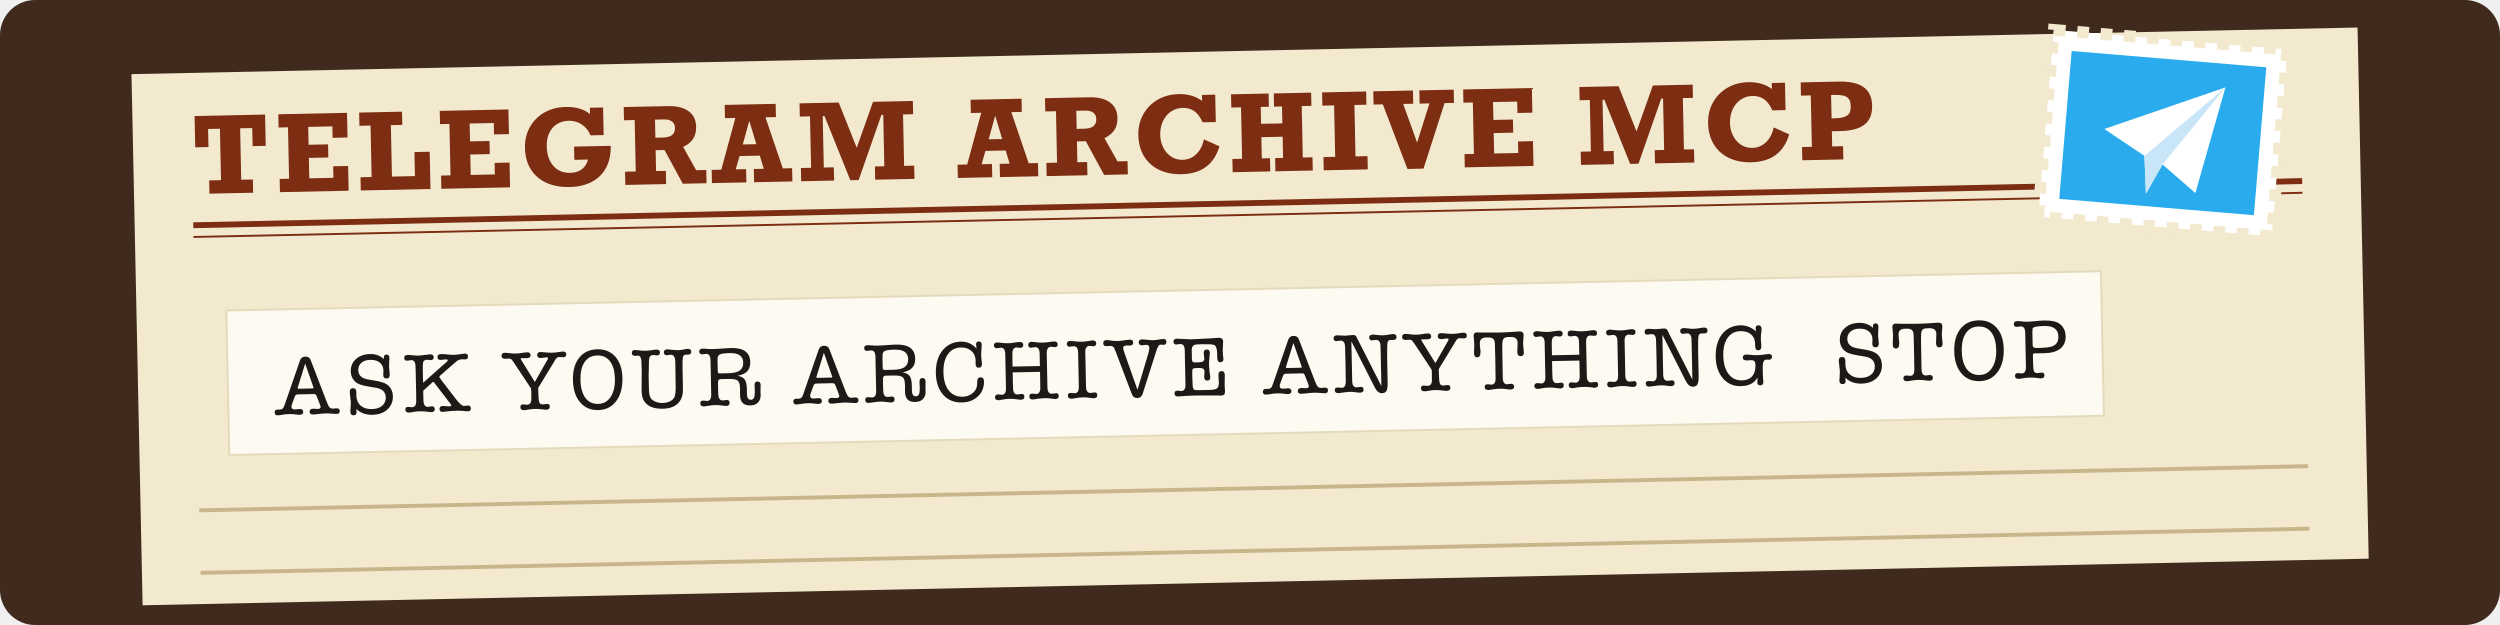
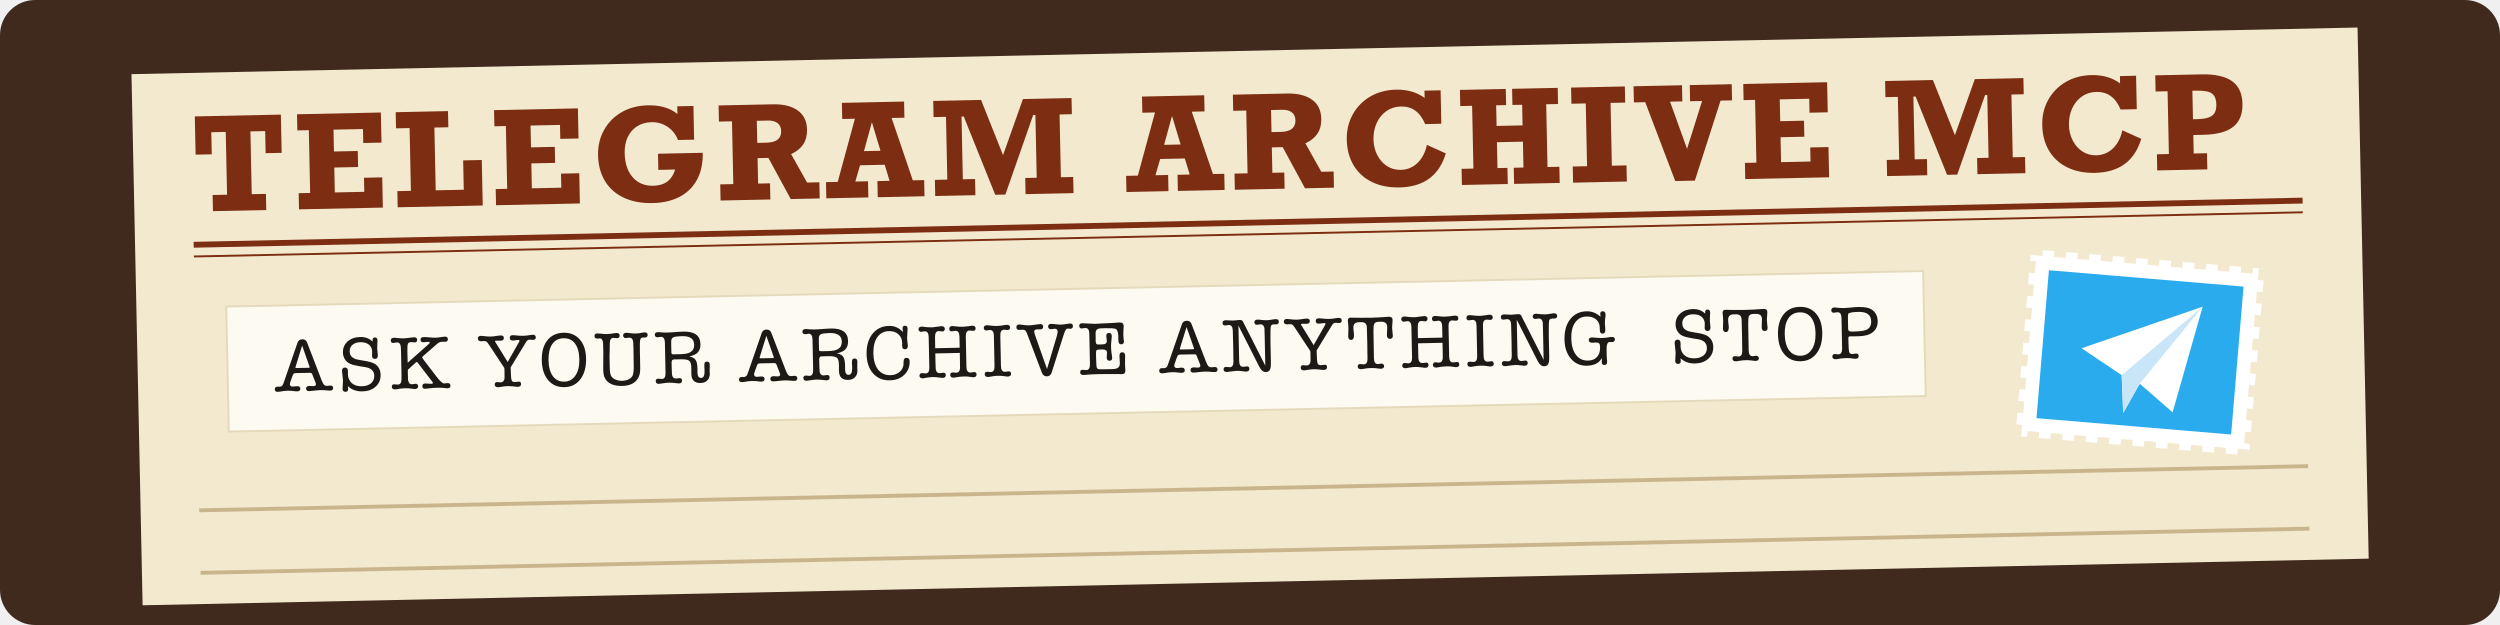
<svg xmlns="http://www.w3.org/2000/svg" viewBox="0 0 1280 320" width="1280" height="320" role="img" aria-label="Telegram Archive MCP: let any AI agent search your Telegram archive">
  <defs>
    <path id="rockwellbold0" d="M1180 901V1251H946V256H1171V0H326V256H555V1251H326V901H70V1507H1434V901Z" />
    <path id="rockwellbold1" d="M1114 1030V1251H647V905H1024V651H647V256H1114V479H1403V0H74V256H256V1251H74V1507H1403V1030Z" />
+     <path id="rockwellbold10" d="M571 1251 825 498 1079 1251H889V1507H1554V1251H1372L938 -8H627L178 1251H-2V1507H766V1251Z" />
+     <path id="rockwellbold11" d="M1440 1028Q1440 782 1286 666Q1133 549 809 549H651V256H862V0H68V256H258V1251H68V1507H801Q1124 1507 1282 1390Q1440 1272 1440 1028ZM1026 1028Q1026 1122 988 1172Q950 1221 878 1236Q807 1251 713 1251H651V799H713Q838 799 906 824Q975 850 1000 899Q1026 948 1026 1028Z" />
    <path id="rockwellbold2" d="M651 1251V256H1096V721H1391V0H43V256H258V1251H43V1507H872V1251Z" />
    <path id="rockwellbold3" d="M1384 1384V1507H1640V973H1384Q1337 1106 1224 1185Q1110 1264 971 1264Q842 1264 742 1204Q643 1145 589 1036Q535 928 535 784Q535 539 654 398Q772 256 979 256Q1116 256 1204 320Q1292 385 1329 506H1063V762H1772Q1772 516 1674 341Q1577 166 1394 74Q1212 -18 958 -18Q702 -18 510 75Q319 168 216 343Q113 518 113 758Q113 983 218 1159Q322 1335 504 1434Q686 1532 915 1532Q1217 1532 1384 1384Z" />
    <path id="rockwellbold4" d="M1444 1096Q1444 958 1380 864Q1315 770 1184 711L1427 256H1622V0H1163L823 659H651V256H840V0H51V256H258V1251H51V1507H911Q1161 1507 1302 1402Q1444 1296 1444 1096ZM1034 1079Q1034 1165 979 1208Q924 1251 829 1251H651V901H795Q1034 901 1034 1079Z" />
    <path id="rockwellbold5" d="M1057 1251 1372 256H1552V0H811V256H1004L932 512H541L461 256H662V0H-4V256H182L475 1251H274V1507H1260V1251ZM743 1190 608 735H870Z" />
    <path id="rockwellbold6" d="M1481 1507H2251V1251H2056V256H2251V0H1491V256H1673V1251H1638L1171 0H1010L537 1251H502V256H696V0H59V256H256V1251H59V1507H817L1147 625Z" />
    <path id="rockwellbold7" d="M1356 1391V1507H1612V977H1356Q1243 1264 979 1264Q848 1264 746 1196Q645 1128 588 1010Q532 893 532 750Q532 616 586 504Q639 393 735 326Q831 260 956 260Q1110 260 1224 366Q1337 473 1376 647L1673 506Q1505 -18 928 -18Q680 -18 494 77Q309 172 209 347Q109 522 109 756Q109 977 212 1154Q315 1331 496 1432Q678 1532 903 1532Q1176 1532 1356 1391Z" />
    <path id="rockwellbold8" d="M639 1251V924H1051V1251H897V1507H1620V1251H1432V256H1620V0H897V256H1051V666H639V256H797V0H70V256H258V1251H70V1507H797V1251Z" />
    <path id="rockwellbold9" d="M651 1251V256H883V0H31V256H258V1251H31V1507H883V1251Z" />
-     <path id="rockwellbold10" d="M571 1251 825 498 1079 1251H889V1507H1554V1251H1372L938 -8H627L178 1251H-2V1507H766V1251Z" />
-     <path id="rockwellbold11" d="M1440 1028Q1440 782 1286 666Q1133 549 809 549H651V256H862V0H68V256H258V1251H68V1507H801Q1124 1507 1282 1390Q1440 1272 1440 1028ZM1026 1028Q1026 1122 988 1172Q950 1221 878 1236Q807 1251 713 1251H651V799H713Q838 799 906 824Q975 850 1000 899Q1026 948 1026 1028Z" />
    <path id="typewriter12" d="M523 113 487 211Q481 227 474 231Q468 235 448 235H270Q250 235 242 228Q235 221 223 190L194 113Q190 102 190 92Q190 60 229 60Q239 60 258 62Q276 64 285 64Q326 64 326 29Q326 -4 281 -4Q273 -4 259 -2L209 5Q195 7 163 7Q128 7 114 5L72 -1Q44 -5 31 -5Q-8 -5 -8 28Q-8 63 30 63Q38 63 42 62H55Q82 62 96 83Q102 91 116 130L302 633Q318 675 365 675Q411 675 426 633L605 137Q622 90 636 75Q650 60 676 60Q684 60 688 61Q716 63 716 63Q754 63 754 31Q754 -3 716 -3Q705 -3 687 -1Q624 6 593 6Q556 6 473 -2Q452 -4 441 -4Q401 -4 401 30Q401 64 445 64Q454 64 472 62Q489 60 498 60Q531 60 531 87Q531 91 523 113ZM451 317 361 593 269 317Q267 311 267 310Q267 301 282 301H441Q453 301 453 309Q453 311 451 317Z" />
    <path id="typewriter13" d="M307 689Q405 689 467 626V640Q467 679 498 679Q532 679 532 636V630Q532 628 529 600Q526 572 526 533Q526 528 528 501L531 461Q532 456 532 447Q532 399 495 399Q456 399 456 439Q456 444 456 444L458 471Q459 485 459 493Q459 553 418 587Q378 621 307 621Q242 621 204 589Q165 557 165 503Q165 440 222 410Q254 394 334 381Q453 362 497 329Q563 280 563 190Q563 96 496 37Q428 -22 321 -22Q207 -22 132 50Q132 46 133 41Q133 36 133 35Q135 19 135 14Q135 -23 100 -23Q62 -23 62 19Q62 24 63 27L67 79Q70 118 70 129Q70 149 65 189Q60 229 60 249Q60 294 98 294Q137 294 137 249V231Q136 223 136 208Q136 133 184 89Q232 45 314 45Q390 45 435 81Q480 117 480 179Q480 274 360 295L303 305Q218 320 171 340Q128 359 102 400Q77 440 77 491Q77 579 141 634Q205 689 307 689Z" />
    <path id="typewriter14" d="M233 340 515 580Q526 589 526 597Q526 608 507 608Q499 608 496 607Q460 603 443 603Q407 603 407 638Q407 671 450 671Q473 671 491 669L544 663Q579 659 597 659Q633 659 686 667Q713 671 726 671Q764 671 764 637Q764 603 729 603Q726 603 719 604Q712 604 708 604Q703 605 693 605Q655 605 625 580L436 422Q424 412 424 404Q424 399 434 387L449 364L609 146Q673 59 705 59Q707 59 711 60Q715 60 716 60Q743 63 749 63Q785 63 785 29Q785 -5 746 -5Q746 -5 696 1Q659 5 612 5Q558 5 499 -1Q460 -5 455 -5Q418 -5 418 28Q418 64 457 64Q468 64 488 62Q527 58 533 58Q557 58 557 68Q557 75 548 87L362 340Q356 348 351 348Q347 348 338 340L233 248Q232 230 232 207Q232 120 233 114Q241 57 283 57Q289 57 305 60Q321 63 332 63Q345 63 354 54Q363 44 363 30Q363 -5 319 -5Q317 -5 312 -5Q308 -4 305 -4L249 4Q228 7 184 7Q152 7 131 4L76 -4Q74 -4 70 -5Q66 -5 64 -5Q19 -5 19 30Q19 62 50 62Q59 62 77 59Q89 57 98 57Q148 57 148 132Q148 130 149 202Q149 202 149 290V374Q149 463 149 463L148 533Q148 608 98 608Q88 608 77 605Q59 602 50 602Q18 602 18 635Q18 670 63 670Q68 670 76 669L124 663Q156 659 178 659Q205 659 259 665Q313 671 321 671Q363 671 363 636Q363 622 354 612Q345 603 332 603Q322 603 305 606Q298 608 284 608Q249 608 240 584Q231 559 232 464Z" />
    <path id="typewriter15" d="M325 199Q325 203 325 218Q324 234 324 245L130 552Q111 582 106 587Q91 602 69 602Q57 602 51 601Q48 601 42 601Q35 600 32 600Q-14 600 -14 635Q-14 671 26 671Q42 671 66 667Q114 659 156 659Q187 659 249 668Q270 671 285 671Q326 671 326 636Q326 602 277 602L267 603H242L222 604Q210 605 210 596Q210 592 211 590Q212 589 216 582L369 322L524 582Q529 590 529 598Q529 607 516 607H514L496 606L470 603Q453 601 444 601Q403 601 403 636Q403 671 443 671Q458 671 479 668Q535 660 576 660Q619 660 671 668Q691 671 705 671Q743 671 743 636Q743 604 706 604Q691 604 683 606Q667 608 661 608Q635 608 619 584L604 561L407 252V210Q407 108 416 83Q424 58 458 58Q466 58 482 60Q499 63 507 63Q538 63 538 31Q538 -5 493 -5Q492 -5 487 -5Q483 -4 480 -4L425 3Q394 7 364 7Q332 7 303 3L252 -4Q250 -4 246 -5Q241 -5 239 -5Q194 -5 194 30Q194 63 226 63Q234 63 250 60Q265 58 273 58Q315 58 324 111Q325 120 325 199Z" />
    <path id="typewriter16" d="M326 -22Q193 -22 116 74Q38 170 38 334Q38 500 116 594Q194 689 331 689Q462 689 540 597Q617 505 617 348Q617 178 538 78Q460 -22 326 -22ZM328 617Q232 617 179 543Q126 469 126 335Q126 199 179 124Q232 50 327 50Q420 50 474 128Q529 205 529 338Q529 472 477 544Q425 617 328 617Z" />
    <path id="typewriter17" d="M207 513 205 449 201 368V214Q201 144 216 112Q232 80 275 62Q315 45 357 45Q412 45 451 66Q490 87 502 122Q513 158 514 213L516 470Q516 546 514 556Q505 607 463 607Q456 607 443 605Q424 602 416 602Q403 602 394 612Q384 622 384 635Q384 671 428 671Q435 671 442 670L501 662Q523 659 551 659Q578 659 596 662L639 669Q657 672 663 672Q705 672 705 638Q705 604 664 604H653Q650 605 643 605Q613 605 606 575Q599 545 599 421V246Q599 181 595 152Q587 102 561 65Q501 -22 358 -22Q182 -22 131 93Q115 128 115 202Q115 238 118 308Q121 379 121 415V468Q121 541 120 550Q113 605 81 605Q79 605 74 605Q69 604 65 604Q61 603 52 603Q10 603 10 637Q10 671 48 671Q64 671 82 668Q131 660 173 660Q216 660 272 669Q284 671 298 671Q339 671 339 637Q339 603 304 603Q296 603 280 606Q264 608 256 608Q224 608 213 574Q208 559 207 513Z" />
    <path id="typewriter18" d="M537 368Q508 354 463 344Q522 333 544 300Q567 267 567 191V145Q566 141 566 133Q566 61 612 61Q659 61 659 147Q659 177 659 177L658 202Q658 202 658 216Q658 245 662 256Q670 273 693 273Q729 273 729 231Q729 230 728 209L727 188Q726 167 726 161V136Q727 130 727 118Q727 60 694 28Q662 -5 604 -5Q486 -5 486 114V144L487 178V200Q487 267 462 288Q436 310 356 310H263Q231 310 231 271V194Q231 120 233 110Q242 60 283 60Q297 60 304 62Q321 65 330 65Q362 65 362 31Q362 -5 319 -5Q319 -5 304 -3L250 4Q219 8 195 8Q165 8 125 3L77 -3Q61 -5 62 -5Q19 -5 19 31Q19 63 50 63Q55 63 77 61Q88 58 98 58Q149 58 149 133V534Q149 609 98 609Q90 609 74 606Q58 604 50 604Q37 604 28 614Q19 623 19 636Q19 671 63 671Q67 671 77 670L128 665Q148 663 178 663Q209 663 247 665L323 669Q361 671 393 671Q613 671 613 503Q613 404 537 368ZM260 377H354Q438 377 480 401Q531 430 531 498Q531 612 375 612Q292 612 262 600Q233 587 232 550L231 518V403Q231 386 237 382Q243 377 260 377Z" />
    <path id="typewriter19" d="M338 689Q449 689 519 604L518 615Q518 620 518 626Q517 632 517 633Q515 655 515 653Q515 687 547 687Q581 687 581 645Q581 637 577 597Q572 547 572 528Q572 501 575 473L579 435V425Q579 380 543 380Q504 380 505 423L506 459Q508 531 461 576Q414 621 338 621Q239 621 183 545Q127 469 127 335Q127 198 184 122Q242 45 345 45Q401 45 446 72Q490 99 508 143Q520 172 520 221Q520 267 558 267Q599 267 599 221Q599 114 525 46Q451 -22 334 -22Q199 -22 118 73Q38 168 38 326Q38 489 120 589Q203 689 338 689Z" />
    <path id="typewriter20" d="M231 385H551V532Q551 607 500 607Q494 607 478 604Q463 601 452 601Q420 601 420 634Q420 670 463 670Q477 670 514 664Q551 658 582 658Q632 658 682 665Q711 669 720 669Q764 669 764 634Q764 602 733 602Q725 602 709 604Q693 607 685 607Q634 607 634 532V133Q634 58 684 58Q692 58 708 60Q725 63 733 63Q764 63 764 31Q764 -5 720 -5Q711 -5 681 1Q646 8 605 8Q550 8 512 2Q468 -5 464 -5Q420 -5 420 31Q420 64 452 64Q460 64 476 62Q492 59 500 59Q542 59 550 114Q551 121 551 204V317H231V203Q231 120 232 113Q240 58 282 58Q290 58 306 60Q323 63 331 63Q362 63 362 31Q362 -5 318 -5Q311 -5 275 1Q227 9 191 9Q149 9 101 1L77 -3Q65 -5 64 -5Q18 -5 18 31Q18 44 28 54Q37 64 50 64Q59 64 77 61Q88 58 98 58Q149 58 149 133V534Q149 609 98 609Q91 609 76 606Q61 603 50 603Q37 603 28 613Q18 623 18 636Q18 671 64 671Q73 671 101 666Q139 659 194 659Q215 659 256 665Q298 671 318 671Q362 671 362 635Q362 621 353 612Q344 602 331 602Q320 602 304 605Q288 608 282 608Q233 608 232 533Z" />
    <path id="typewriter21" d="M149 534Q149 608 98 608Q84 608 77 606Q61 603 50 603Q37 603 28 612Q19 622 19 636Q19 671 63 671Q69 671 77 670L130 663Q160 659 192 659Q223 659 260 664L305 670Q313 671 319 671Q363 671 363 636Q363 622 354 612Q345 603 332 603Q322 603 305 606Q298 608 284 608Q233 608 233 534V133Q233 58 284 58Q292 58 305 60Q324 63 332 63Q363 63 363 31Q363 -5 319 -5Q317 -5 312 -5Q308 -4 305 -4L253 4Q227 8 198 8Q156 8 123 3L77 -4Q75 -4 70 -5Q65 -5 62 -5Q19 -5 19 31Q19 63 50 63Q55 63 77 61Q88 58 98 58Q149 58 149 133Z" />
    <path id="typewriter22" d="M243 510 384 83 518 501Q533 549 533 569Q533 607 493 607Q486 607 471 604Q456 602 449 602Q410 602 410 637Q410 671 448 671Q469 671 512 665Q554 659 576 659Q612 659 665 668Q682 671 697 671Q734 671 734 636Q734 602 697 602Q696 602 693 603L670 605Q670 605 665 605Q648 605 638 588Q627 572 608 517L444 36Q427 -13 381 -13Q333 -13 316 36L137 539Q124 576 116 586Q102 603 72 603Q66 603 53 602Q40 601 34 601Q-5 601 -5 636Q-5 672 35 672Q47 672 62 669Q118 658 161 658Q186 658 235 664Q284 671 308 671Q345 671 345 638Q345 602 307 602Q305 602 298 603Q292 603 288 603Q282 604 271 604Q227 604 227 576Q227 562 232 546Z" />
    <path id="typewriter23" d="M149 534Q149 608 98 608Q84 608 77 606Q61 603 50 603Q37 603 28 612Q19 622 19 636Q19 671 61 671Q62 671 76 670Q226 660 216 660Q226 660 226 660L467 667Q474 667 519 670Q535 671 548 671Q600 671 600 625Q600 617 596 574Q593 542 593 515Q593 480 595 466Q599 437 599 423Q599 385 563 385Q527 385 527 438V490Q527 574 492 589Q466 600 358 600Q287 600 274 597Q231 586 231 537V492Q231 484 231 470Q230 456 230 450V437Q230 397 248 391Q255 389 272 389H313Q376 389 376 432Q376 444 373 463Q370 482 370 497Q370 537 406 537Q442 537 442 494Q442 486 435 432Q429 386 429 351Q429 331 433 280Q434 272 438 245Q441 223 441 210Q441 174 405 174Q370 174 370 216Q370 227 372 248Q375 269 375 280Q375 323 318 323H273Q244 323 238 313Q231 303 231 270V208Q231 192 232 165Q233 132 233 121Q234 81 249 71Q260 64 301 64H437Q496 64 518 82Q540 99 540 147Q540 162 538 192Q537 221 537 236Q537 281 573 281Q611 281 611 235Q611 217 609 180Q607 143 607 125Q607 111 608 84Q610 56 610 42Q610 -5 564 -5Q553 -5 529 -3Q517 -2 485 -2Q492 -2 407 0Q322 2 260 2Q166 2 76 -4Q72 -4 67 -5Q62 -5 61 -5Q19 -5 19 31Q19 63 50 63Q55 63 77 61Q88 58 98 58Q149 58 149 133Z" />
    <path id="typewriter24" d="M296 626 565 67V470Q565 548 564 556Q555 608 514 608Q506 608 490 606Q474 603 466 603Q453 603 444 612Q434 622 434 635Q434 671 479 671Q488 671 492 670L537 664Q567 660 593 660Q619 660 662 666Q677 668 697 671Q699 671 704 672Q708 672 711 672Q754 672 754 637Q754 603 714 603Q707 603 703 604H693Q663 604 654 591Q645 578 643 534L641 477L639 375V108Q639 39 624 11Q608 -17 570 -17Q521 -17 487 53L225 598V133Q225 58 276 58Q284 58 300 60Q316 63 324 63Q356 63 356 30Q356 -5 311 -5Q309 -5 305 -5Q300 -4 298 -4L257 2Q223 7 193 7Q167 7 126 2L77 -4Q75 -4 70 -5Q65 -5 62 -5Q19 -5 19 30Q19 61 51 61Q56 61 78 59Q89 56 99 56Q150 56 150 131V201L151 289V375L150 533Q150 608 98 608Q91 608 78 606Q59 603 50 603Q18 603 18 636Q18 671 61 671Q67 671 77 670Q127 665 154 665Q169 665 199 668Q229 671 244 671Q275 671 285 650Z" />
    <path id="typewriter25" d="M357 132Q357 57 408 57Q416 57 432 60Q448 62 456 62Q469 62 478 52Q488 43 488 30Q488 -5 443 -5Q441 -5 437 -5Q432 -4 430 -4L381 3Q353 7 318 7Q280 7 251 3L201 -4Q198 -4 194 -5Q189 -5 187 -5Q143 -5 143 30Q143 62 175 62Q183 62 199 60Q215 57 223 57Q273 57 273 132V202L274 290V375L273 538Q273 609 200 609H169Q97 609 97 539Q97 514 98 505L102 468Q103 459 103 443Q103 380 64 380Q27 380 27 426Q27 439 29 471Q32 519 32 532Q32 557 30 584Q26 637 26 629Q26 671 64 671Q78 671 129 668Q134 668 211 666L325 664Q345 664 432 666Q451 666 497 669Q538 672 561 672Q611 672 611 631V629Q611 619 608 592Q606 565 603 534V523Q603 508 606 476Q610 434 610 424Q610 383 571 383Q533 383 533 433Q533 451 536 486Q539 522 539 540Q539 609 460 609H432Q395 609 379 594Q363 578 361 542L358 472Z" />
    <path id="typewriter26" d="M335 689Q435 689 516 614Q514 628 514 630Q512 650 512 652Q512 685 545 685Q581 685 581 642Q581 628 580 621L573 573Q570 552 570 528Q570 509 574 447Q574 447 574 438Q574 393 537 393Q502 393 502 442V472Q502 541 456 581Q411 621 334 621Q237 621 182 546Q127 471 127 340Q127 201 184 123Q240 45 340 45Q417 45 459 90Q501 135 501 218Q501 252 490 266Q478 279 449 279Q441 279 426 278Q411 277 403 277Q355 277 355 311Q355 346 396 346Q409 346 425 344Q488 336 526 336Q575 336 630 345Q642 347 657 347Q697 347 697 314Q697 300 686 290Q676 280 662 280Q650 280 644 281Q642 281 637 282Q632 282 629 282Q585 282 585 184V104Q585 78 587 57Q589 36 589 24Q589 -17 553 -17Q518 -17 518 18Q518 18 520 42Q521 51 522 73Q499 42 486 30Q428 -22 325 -22Q196 -22 117 74Q38 170 38 325Q38 491 118 590Q199 689 335 689Z" />
    <path id="typewriter27" d="M149 133V534Q149 608 98 608Q90 608 77 606Q58 603 50 603Q18 603 18 636Q18 671 62 671Q69 671 77 670L126 664Q150 661 186 661Q211 661 246 664Q328 671 370 671Q434 671 480 661Q546 647 584 599Q621 551 621 483Q621 389 556 339Q492 289 370 289H299Q266 289 260 290H258Q242 290 238 284Q233 279 233 259V239Q233 112 240 85Q248 58 284 58Q295 58 305 61Q327 63 332 63Q363 63 363 31Q363 -5 319 -5Q319 -5 305 -3L255 4Q234 7 192 7Q157 7 135 4L77 -4Q75 -4 71 -5Q67 -5 64 -5Q19 -5 19 30Q19 44 28 54Q37 63 50 63Q61 63 77 60Q84 58 98 58Q149 58 149 133ZM240 586Q233 576 233 531V383Q233 356 271 352Q268 352 329 352Q400 352 447 363Q536 384 536 480Q536 607 374 607Q254 607 240 586Z" />
  </defs>
  <clipPath id="c">
    <rect width="1280" height="320" rx="18" />
  </clipPath>
  <g clip-path="url(#c)">
    <rect width="1280" height="320" fill="#3f2a1d" />
    <g transform="rotate(-1.2 640 160)">
      <rect x="70" y="26" width="1140" height="272" fill="#f3e9cf" />
-       <path d="M100 104H1180" stroke="#7c2d12" stroke-width="3" />
-       <path d="M100 110H1180" stroke="#7c2d12" stroke-width="1" />
-       <g fill="#7c2d12" transform="translate(100.0 88.0) scale(0.02647 -0.02647)">
+       <g transform="translate(99.7 97.0) scale(0.03231 -0.03231)" fill="#7c2d12">
        <use href="#rockwellbold0" x="0" />
        <use href="#rockwellbold1" x="1616" />
        <use href="#rockwellbold2" x="3211" />
        <use href="#rockwellbold1" x="4739" />
        <use href="#rockwellbold3" x="6333" />
        <use href="#rockwellbold4" x="8321" />
        <use href="#rockwellbold5" x="10052" />
        <use href="#rockwellbold6" x="11715" />
        <use href="#rockwellbold5" x="14809" />
        <use href="#rockwellbold4" x="16472" />
        <use href="#rockwellbold7" x="18204" />
        <use href="#rockwellbold8" x="20052" />
        <use href="#rockwellbold9" x="21853" />
        <use href="#rockwellbold10" x="22876" />
        <use href="#rockwellbold1" x="24539" />
        <use href="#rockwellbold6" x="26802" />
        <use href="#rockwellbold7" x="29227" />
        <use href="#rockwellbold11" x="31075" />
      </g>
-       <g transform="rotate(6 1110 70)">
-         <rect x="1050" y="30" width="120" height="96" fill="#fff" stroke="#f3e9cf" stroke-width="6" stroke-dasharray="6 6" />
-         <rect x="1060" y="40" width="100" height="76" fill="#2AABEE" />
-         <g transform="translate(1080 52) rotate(0) scale(0.6)">
-           <path d="M0 44 L100 0 L82 92 L52 70 L40 96 L36 64 Z" fill="#fff" />
-           <path d="M36 64 L100 0 L52 70 L40 96 Z" fill="#c8e6f7" />
-         </g>
-       </g>
+       <path d="M100 114H1180" stroke="#7c2d12" stroke-width="3" />
+       <path d="M100 120H1180" stroke="#7c2d12" stroke-width="1" />
      <path d="M100 250H1180M100 282H1180" stroke="#c9b58c" stroke-width="2" />
-       <rect x="116" y="148" width="960" height="74" fill="#fdfaf2" stroke="#e5d9bb" />
-       <g fill="#1c1917" transform="translate(140.0 202.0) scale(0.04379 -0.04379)">
+       <rect x="116" y="146" width="869" height="64" fill="#fdfaf2" stroke="#e5d9bb" />
+       <g transform="translate(140.3 190.0) scale(0.03919 -0.03919)" fill="#1c1917">
        <use href="#typewriter12" x="0" />
        <use href="#typewriter13" x="815" />
        <use href="#typewriter14" x="1502" />
        <use href="#typewriter15" x="2672" />
        <use href="#typewriter16" x="3449" />
        <use href="#typewriter17" x="4172" />
        <use href="#typewriter18" x="4951" />
        <use href="#typewriter12" x="6066" />
        <use href="#typewriter18" x="6880" />
        <use href="#typewriter19" x="7693" />
        <use href="#typewriter20" x="8398" />
        <use href="#typewriter21" x="9250" />
        <use href="#typewriter22" x="9700" />
        <use href="#typewriter23" x="10497" />
        <use href="#typewriter12" x="11557" />
        <use href="#typewriter24" x="12371" />
        <use href="#typewriter15" x="13204" />
        <use href="#typewriter25" x="14000" />
        <use href="#typewriter20" x="14706" />
        <use href="#typewriter21" x="15557" />
        <use href="#typewriter24" x="16008" />
        <use href="#typewriter26" x="16813" />
        <use href="#typewriter13" x="18229" />
        <use href="#typewriter25" x="18897" />
        <use href="#typewriter16" x="19603" />
        <use href="#typewriter27" x="20326" />
      </g>
+       <g transform="translate(-14 112)">
+         <g transform="rotate(6 1110 70)">
+           <rect x="1050" y="30" width="120" height="96" fill="#fff" stroke="#f3e9cf" stroke-width="6" stroke-dasharray="6 6" />
+           <rect x="1060" y="40" width="100" height="76" fill="#2AABEE" />
+           <g transform="translate(1080 52) rotate(0) scale(0.6)">
+             <path d="M0 44 L100 0 L82 92 L52 70 L40 96 L36 64 Z" fill="#fff" />
+             <path d="M36 64 L100 0 L52 70 L40 96 Z" fill="#c8e6f7" />
+           </g>
+         </g>
+       </g>
    </g>
  </g>
</svg>
